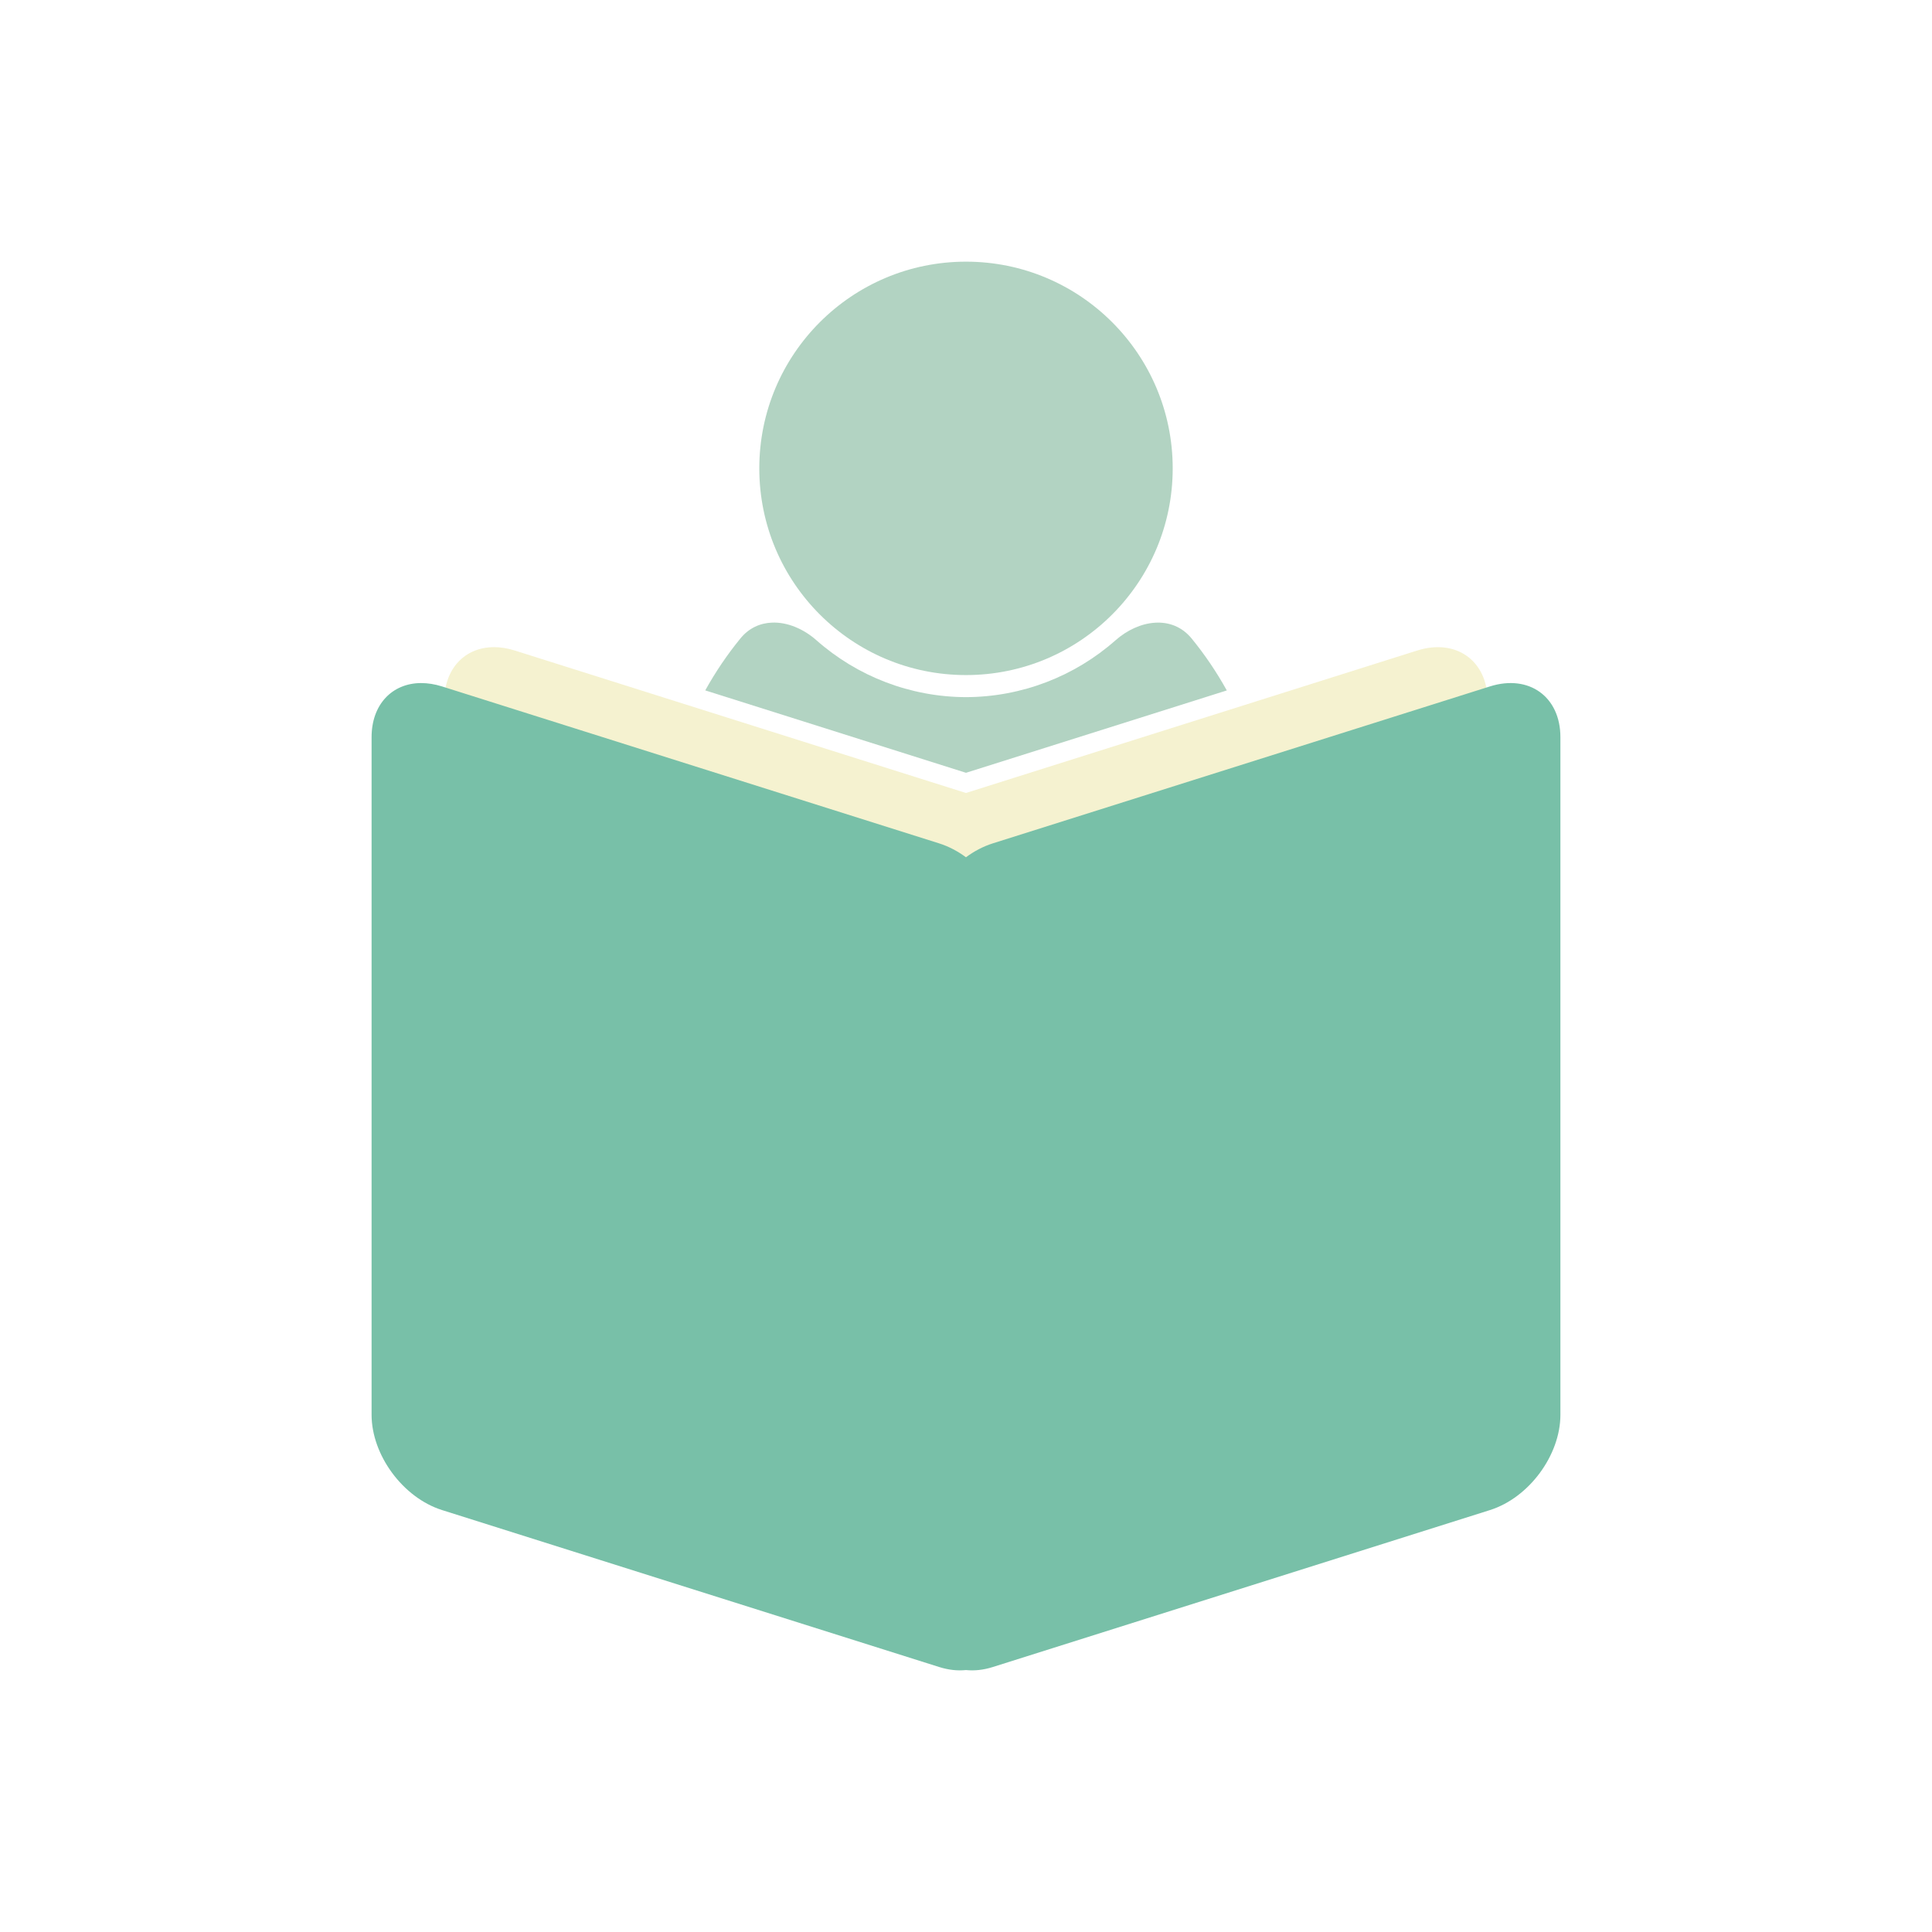
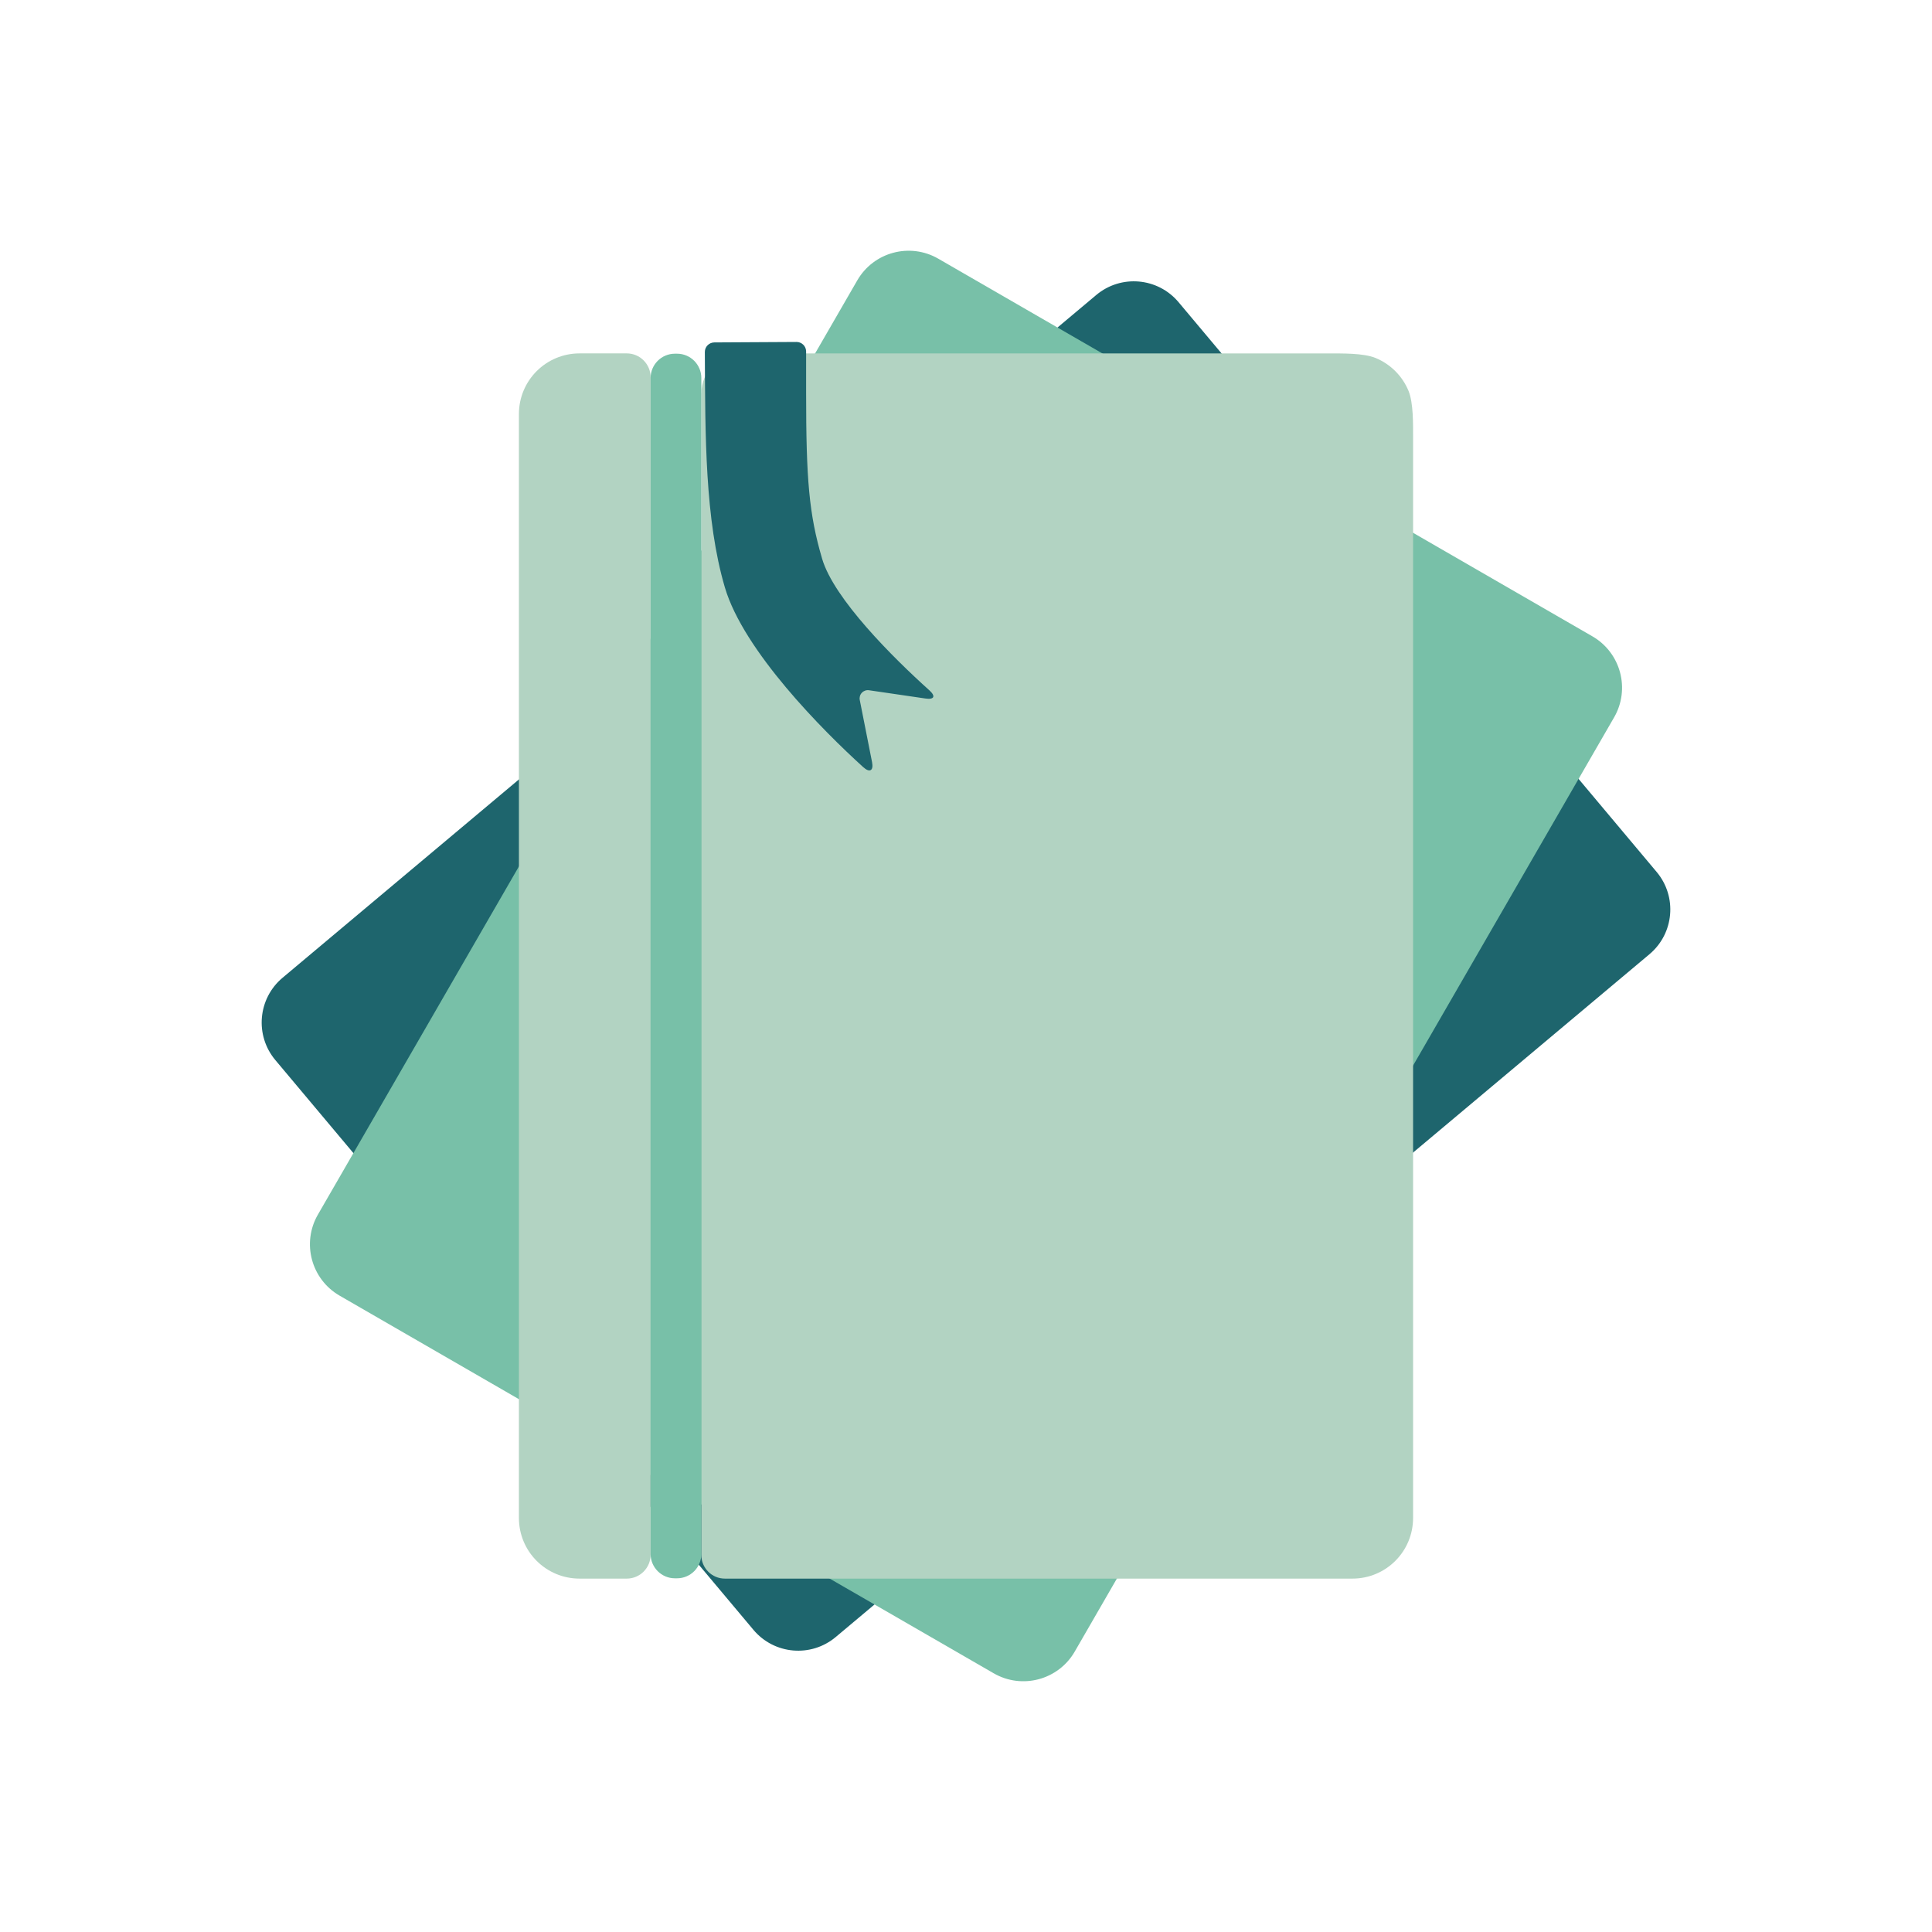
<svg xmlns="http://www.w3.org/2000/svg" width="48" height="48" viewBox="0 0 48 48" version="1.1" id="svg1">
  <defs id="defs1">
    </defs>
  <g id="layer1">
    <g id="layer2" style="display:none">
      <path id="rect1" style="display:inline;fill:none;stroke:#000000;stroke-width:2.5;stroke-dasharray:none;stroke-opacity:1" d="M 16.152,9.27 A 9.204,9.204 0 0 0 9.644,11.965 l -0.02,0.02 a 9.204,9.204 0 0 0 10e-7,13.016 l 1.339,1.339 11.749,11.749 a 1.82,1.82 0 0 1 0.002,0.002 l 0.197,0.197 a 1.539,1.539 0 0 0 2.176,0 l 0.199,-0.199 11.749,-11.749 1.339,-1.339 a 9.204,9.204 0 0 0 10e-7,-13.016 l -0.02,-0.02 a 9.204,9.204 0 0 0 -13.016,2e-6 L 24,13.305 22.661,11.965 A 9.204,9.204 0 0 0 16.152,9.27 Z" />
    </g>
    <g id="layer3" style="display:none;fill:none" transform="matrix(0.7446811,0,0,0.7446811,6.127654,6.127655)">
      <path id="path4" style="display:inline;fill:#000000;stroke:#000000;stroke-width:3.357;stroke-dasharray:none" d="M 22.617,3.838 C 11.508,3.838 2.503,12.843 2.503,23.952 2.503,35.005 11.419,44.063 22.45,44.154 l 0.081,0.003 c 0,0 23.778,0.039 23.069,-0.09 L 40.661,34.921 c -0.308,-0.57 -0.294,-1.487 -0.008,-2.067 1.362,-2.759 2.079,-5.804 2.079,-8.902 C 42.732,12.843 33.726,3.838 22.617,3.838 Z" />
    </g>
    <g id="layer4" style="display:inline">
-       <g id="g11" transform="translate(4.5246161e-8,-5.455419)">
+       <g id="g11" transform="translate(4.5246161e-8,-5.455419)" style="display:none">
        <g id="g30" transform="matrix(1.281294,0,0,1.281294,-6.751056,-16.01302)">
          <g id="g10" transform="matrix(0.7053445,0,0,0.6959742,5.840824,18.8646)" style="display:inline">
            <path id="rect8" style="fill:#f5f2d0;fill-opacity:1;stroke-width:9.222" d="m -13.401,19.084 c 0.829,-0.249 1.429,0.156 1.429,1.072 v 18.877 c 0,1.127 -0.909,2.59 -2.036,3.277 l -9.661,5.888 v 0.016 c 0,1.127 -0.907,2.034 -2.034,2.034 l -1.327,7.8e-5 -1.327,0.809 c -1.127,0.687 -2.036,0.334 -2.036,-0.793 V 50.248 l -9.661,10e-4 c -1.127,0 -2.034,-0.909 -2.034,-2.036 V 29.335 c 0,-1.127 0.907,-2.034 2.034,-2.034 l 13.024,-6.25e-4 13.022,-7.938 c 0.211,-0.129 0.416,-0.221 0.607,-0.279 z" transform="matrix(-0.9524242,0.3047757,0,1,0,0)" />
            <path id="rect7" style="fill:#78c0a8;fill-opacity:1;stroke-width:9.222" d="m -11.301,19.444 c 0.829,-0.249 1.427,0.157 1.427,1.073 v 18.877 c 0,1.127 -0.907,2.589 -2.034,3.276 l -14.349,8.746 c -0.274,0.167 -0.535,0.272 -0.773,0.32 -0.238,0.097 -0.499,0.152 -0.773,0.152 l -14.351,7.03e-4 c -1.127,0 -2.034,-0.909 -2.034,-2.036 V 30.975 c 0,-1.127 0.907,-2.034 2.034,-2.034 l 14.351,-7.03e-4 c 0.274,0 0.535,0.054 0.773,0.151 0.238,-0.242 0.499,-0.455 0.773,-0.622 l 14.349,-8.746 c 0.211,-0.129 0.416,-0.221 0.607,-0.279 z" transform="matrix(-0.9524242,0.3047757,0,1,0,0)" />
          </g>
          <path id="path28" style="fill:#b2d3c2;fill-opacity:1;stroke:none;stroke-width:1.43;stroke-dasharray:none;stroke-opacity:1" d="m 20.238,28.828 c -0.23,0.009 -0.447,0.104 -0.613,0.308 -0.255,0.312 -0.483,0.649 -0.681,1.006 L 24,31.74 29.057,30.143 C 28.859,29.786 28.631,29.449 28.376,29.137 27.995,28.671 27.349,28.773 26.899,29.171 26.108,29.87 25.08,30.27 24,30.273 22.92,30.27 21.892,29.87 21.101,29.171 20.848,28.947 20.533,28.816 20.238,28.828 Z" />
          <circle style="fill:#b2d3c2;fill-opacity:1;stroke:none;stroke-width:3.067;stroke-dasharray:none;stroke-opacity:1" id="path29" cx="24" cy="25.837" r="4.008" />
+         </g>
+       </g>
+       <g id="layer7" style="display:none">
+         <path id="rect30" style="fill:#b3b3b3;fill-opacity:1;stroke:none;stroke-width:3.256;stroke-dasharray:none;stroke-opacity:1" d="m 15.53,10.575 c -0.737,0 -1.329,0.592 -1.329,1.329 v 9.043 a 0.195,0.195 12.499 0 0 0.372,0.082 l 4.503,-9.658 a 0.56,0.56 57.499 0 0 -0.508,-0.797 z m 12.247,0.372 5.225,2.437 A 0.56,0.56 147.501 0 0 33.799,12.875 v -0.971 c 0,-0.737 -0.592,-1.329 -1.329,-1.329 h -4.61 a 0.195,0.195 102.501 0 0 -0.082,0.372 z m 5.65,16.023 -4.503,9.658 a 0.56,0.56 57.499 0 0 0.508,0.797 h 3.038 c 0.737,0 1.329,-0.592 1.329,-1.329 v -9.043 a 0.195,0.195 12.499 0 0 -0.372,-0.082 z M 14.201,35.125 l 0,0.971 c 0,0.737 0.592,1.329 1.329,1.329 h 4.61 a 0.195,0.195 102.501 0 0 0.082,-0.372 l -5.225,-2.437 A 0.56,0.56 147.501 0 0 14.201,35.125 Z" />
+         <path id="rect31" style="fill:#999999;fill-opacity:1;stroke:none;stroke-width:3.097;stroke-dasharray:none;stroke-opacity:1" d="M 21.607,8.904 C 21.114,8.886 20.637,9.158 20.415,9.635 l -2.8,6.007 a 0.421,0.421 47.495 0 0 0.525,0.573 l 9.93,-3.614 a 0.421,0.421 92.502 0 0 0.034,-0.777 L 22.097,9.022 C 21.938,8.948 21.771,8.91 21.607,8.904 Z m 12.929,6.712 1.256,3.449 a 0.421,0.421 2.494 0 0 0.777,0.034 l 0.74,-1.587 c 0.296,-0.635 0.023,-1.386 -0.612,-1.682 l -1.587,-0.74 a 0.421,0.421 137.494 0 0 -0.573,0.525 z m -23.104,13.285 -0.74,1.587 c -0.296,0.635 -0.023,1.386 0.612,1.682 l 1.587,0.74 a 0.421,0.421 137.494 0 0 0.573,-0.525 L 12.208,28.934 a 0.421,0.421 2.494 0 0 -0.777,-0.034 z m 18.428,2.884 -9.93,3.614 a 0.421,0.421 92.502 0 0 -0.034,0.777 l 6.008,2.802 c 0.635,0.296 1.386,0.023 1.682,-0.612 l 2.8,-6.007 a 0.421,0.421 47.495 0 0 -0.525,-0.573 z" />
+         <rect style="fill:#4d4d4d;fill-opacity:1;stroke:none;stroke-width:2.924;stroke-dasharray:none;stroke-opacity:1" id="rect32" width="17.598" height="24.111" x="21.962" y="-26.4" ry="1.194" transform="rotate(70)" />
+       </g>
+       <g id="layer8" style="display:inline">
+         <g id="g48" transform="matrix(1.259941,0,0,1.259941,-6.238581,-6.238582)">
+           <rect style="display:inline;fill:#1e656d;fill-opacity:1;stroke:none;stroke-width:2.819;stroke-dasharray:none;stroke-opacity:1" id="rect38" width="16.97" height="23.25" x="25.327" y="-14.583" ry="1.152" transform="rotate(50)" />
+           <rect style="display:inline;fill:#78c0a8;fill-opacity:1;stroke:none;stroke-width:2.863;stroke-dasharray:none;stroke-opacity:1" id="rect36" width="17.233" height="23.611" x="24.168" y="-3.021" ry="1.17" transform="rotate(30)" />
+           <g id="g40" style="display:inline">
+             <path style="display:inline;fill:#b2d3c2;fill-opacity:1;stroke:none;stroke-width:2.929;stroke-dasharray:none;stroke-opacity:1" d="m 18.781,12.708 v 22.907 a 0.465,0.465 45 0 0 0.465,0.465 h 12.373 c 0.663,0 1.197,-0.534 1.197,-1.197 V 13.588 c 0,-0.26 0.008,-0.691 -0.09,-0.929 -0.121,-0.293 -0.355,-0.527 -0.648,-0.648 -0.239,-0.099 -0.669,-0.09 -0.929,-0.09 H 19.57 a 0.788,0.788 135 0 0 -0.788,0.788 z" id="path48" />
+             <path style="display:inline;fill:#b2d3c2;fill-opacity:1;stroke:none;stroke-width:2.929;stroke-dasharray:none;stroke-opacity:1" d="m 16.381,11.92 c -0.663,0 -1.197,0.534 -1.197,1.197 v 21.766 c 0,0.663 0.534,1.197 1.197,1.197 h 0.93 A 0.471,0.471 135 0 0 17.781,35.609 V 12.391 a 0.471,0.471 45 0 0 -0.471,-0.471 z" id="rect40" />
+             <path id="path41" style="display:inline;fill:#78c0a8;fill-opacity:1;stroke:none;stroke-width:2.926;stroke-dasharray:none;stroke-opacity:1" d="m 17.947,12.405 v 23.19 a 0.479,0.479 45 0 0 0.479,0.479 h 0.042 a 0.479,0.479 135 0 0 0.479,-0.479 V 12.405 a 0.479,0.479 45 0 0 -0.479,-0.479 h -0.042 a 0.479,0.479 135 0 0 -0.479,0.479 z" transform="translate(-0.1660759)" />
+           </g>
+           <path style="baseline-shift:baseline;display:inline;overflow:visible;opacity:1;vector-effect:none;fill:#1e656d;enable-background:accumulate;stop-color:#000000;stop-opacity:1" d="m 22.824,12.618 -1.619,0.009 c -0.105,6.14e-4 -0.189,0.086 -0.188,0.19 0.008,1.646 1.58e-4,3.299 0.395,4.641 0.369,1.252 1.935,2.825 2.728,3.544 0.129,0.117 0.208,0.07 0.174,-0.1 l -0.242,-1.224 a 0.162,0.162 133.578 0 1 0.183,-0.192 l 1.114,0.163 c 0.172,0.025 0.204,-0.046 0.075,-0.162 -0.717,-0.644 -1.881,-1.804 -2.114,-2.593 -0.26,-0.884 -0.316,-1.57 -0.316,-3.277 v -0.811 a 0.188,0.188 44.832 0 0 -0.189,-0.188 z" id="path44" transform="translate(-2.166774,-0.923374)" />
        </g>
      </g>
    </g>
    <g id="layer5" style="display:inline">
      <path id="path51" style="display:none;stroke-width:7.699" d="m 10.408,10.751 0.004,0.004 a 2.586,2.586 25.125 0 0 -0.239,3.12 l 2.248,3.478 a 12.744,12.744 0 0 0 -0.24,0.572 l -0.001,0.001 -4.084,0.877 A 2.586,2.586 0 0 0 6.911,19.407 2.586,2.586 0 0 0 6.059,21.176 h -0.006 l -0.001,0.156 0.001,2.283 -0.001,0.156 0.007,-0.001 a 2.586,2.586 0 0 0 2.036,2.375 l 4.013,0.862 a 12.744,12.744 0 0 0 0.001,0.001 12.744,12.744 0 0 0 0.271,0.668 l -2.269,3.509 a 2.586,2.586 0 0 0 0.239,3.12 l -0.004,0.004 0.11,0.11 1.614,1.614 0.109,0.109 0.004,-0.004 a 2.586,2.586 0 0 0 3.12,0.239 l 3.447,-2.229 a 12.744,12.744 0 0 0 0.664,0.28 12.744,12.744 0 0 0 0.001,0.001 l 0.877,4.087 a 2.586,2.586 25.125 0 0 2.374,2.037 l 0.001,0.007 h 0.155 l 2.283,-0.001 0.156,0.001 v -0.005 a 2.586,2.586 25.125 0 0 2.374,-2.037 l 0.863,-4.015 a 12.744,12.744 0 0 0 0.576,-0.231 l 3.541,2.29 a 2.586,2.586 0 0 0 3.118,-0.238 l 0.004,0.004 0.11,-0.11 1.614,-1.614 0.109,-0.109 -0.004,-0.004 a 2.586,2.586 0 0 0 0.239,-3.12 l -2.21,-3.417 0.001,-0.001 a 12.744,12.744 0 0 0 0.323,-0.757 l 4.087,-0.877 A 2.586,2.586 25.125 0 0 42.047,23.947 l 0.007,-0.001 v -0.155 l -0.001,-2.283 0.001,-0.156 h -0.005 A 2.586,2.586 25.125 0 0 40.011,18.978 l -4.013,-0.862 -0.001,-0.001 a 12.744,12.744 0 0 0 -0.271,-0.668 l 2.269,-3.509 A 2.586,2.586 25.125 0 0 37.755,10.817 l 0.004,-0.004 -0.11,-0.11 -1.614,-1.614 -0.109,-0.109 -0.004,0.004 A 2.586,2.586 25.125 0 0 32.802,8.744 L 29.354,10.973 a 12.744,12.744 0 0 0 -0.664,-0.28 12.744,12.744 0 0 0 -0.001,-0.001 L 27.812,6.605 A 2.586,2.586 0 0 0 25.438,4.568 v -0.006 l -0.156,-0.001 -2.283,0.001 -0.156,-0.001 0.001,0.007 a 2.586,2.586 0 0 0 -1.772,0.852 2.586,2.586 0 0 0 -0.604,1.184 l -0.862,4.013 a 12.744,12.744 0 0 0 -0.764,0.314 L 15.366,8.682 a 2.586,2.586 25.125 0 0 -3.12,0.239 l -0.004,-0.004 -0.109,0.109 -1.616,1.616 z m 8.735,6.901 a 6.944,6.944 0 0 1 9.819,0 6.944,6.944 0 0 1 0,9.819 6.944,6.944 0 0 1 -9.819,0 6.944,6.944 0 0 1 0,-9.819 z" transform="rotate(45,22.28996,23.21743)" />
    </g>
    <g id="layer6" style="display:none">
      <g id="path117" style="display:none;opacity:1;fill:#000000;stroke-width:2.5;stroke-dasharray:none">
        <g id="path129" style="display:inline;opacity:1;fill:#000000;stroke-width:1.039;stroke-dasharray:none" transform="matrix(2.405832,0,0,2.405832,-29.9819,-38.68353)">
          <g id="path135" style="display:inline;opacity:1;fill:#000000;stroke-width:0.933;stroke-dasharray:none" transform="matrix(1.11396,0,0,1.11396,-0.8340136,-3.957154)">
            <path style="baseline-shift:baseline;display:inline;overflow:visible;fill:#000000;stroke:#000000;stroke-width:0.933;stroke-linecap:round;stroke-miterlimit:12;stroke-dasharray:none;stroke-opacity:1;enable-background:accumulate;stop-color:#000000;stop-opacity:1" d="m 21.766,21.431 c -0.538,-0.042 -0.994,0.527 -0.996,1.246 l -0.003,0.956 c -4.74e-4,0.159 -0.131,0.285 -0.289,0.306 -0.167,0.022 -0.101,0.06 -0.528,0.125 -1.107,0.169 -2.27,0.58 -3.25,1.507 -1.556,1.472 -1.365,2.744 -1.471,4.987 -0.048,0.998 0.723,1.845 1.721,1.893 0.999,0.048 1.846,-0.724 1.893,-1.723 0.039,-0.836 0.015,-1.327 -0.004,-1.646 -0.034,-0.556 0.683,-1.236 1.247,-1.366 0.129,-0.03 0.267,-0.056 0.411,-0.078 0.041,-0.006 0.069,-0.012 0.088,-0.018 0.099,-0.029 0.171,0.053 0.17,0.213 l -0.003,0.92 c -0.003,0.93 0.729,1.538 1.355,1.124 l 4.028,-3.236 c 0.561,-0.372 0.564,-1.437 0.005,-1.812 L 22.132,21.563 C 22.018,21.486 21.893,21.442 21.766,21.431 Z" id="path1" />
          </g>
          <g id="g133" style="fill:#000000;stroke-width:1.039;stroke-dasharray:none" />
        </g>
      </g>
      <path id="path5" style="display:inline;fill:#000000;stroke:#000000;stroke-width:2.5;stroke-dasharray:none" d="m 23,9.029 a 1.868,1.868 0 0 0 -1.812,1.422 l -1.033,4.201 a 10.317,10.317 0 0 0 -0.045,0.018 l -3.699,-2.24 a 1.868,1.868 0 0 0 -2.289,0.279 l -0.215,0.213 -0.984,0.984 -0.215,0.215 a 1.868,1.868 0 0 0 -0.275,2.287 l 2.164,3.576 a 10.317,10.317 0 0 0 -0.09,0.207 L 10.451,21.188 a 1.868,1.868 0 0 0 -1.422,1.814 v 0.303 1.391 0.303 A 1.868,1.868 0 0 0 10.451,26.812 l 3.855,0.947 a 10.317,10.317 0 0 0 0.174,0.445 l -2.049,3.387 a 1.868,1.868 0 0 0 0.275,2.287 l 0.215,0.215 0.984,0.984 0.215,0.213 a 1.868,1.868 0 0 0 2.289,0.279 l 3.266,-1.979 a 10.317,10.317 0 0 0 0.602,0.256 L 21.188,37.549 A 1.868,1.868 0 0 0 23,38.971 H 23.303 24.697 25 a 1.868,1.868 0 0 0 1.812,-1.422 l 0.91,-3.701 a 10.317,10.317 0 0 0 0.602,-0.256 h 0.002 l 3.264,1.979 a 1.868,1.868 0 0 0 2.289,-0.279 l 0.215,-0.213 0.984,-0.984 0.215,-0.215 a 1.868,1.868 0 0 0 0.275,-2.287 l -2.049,-3.387 a 10.317,10.317 0 0 0 0.174,-0.445 L 37.549,26.812 a 1.868,1.868 0 0 0 1.422,-1.814 V 24.695 23.305 23.002 A 1.868,1.868 0 0 0 37.549,21.188 l -4.055,-0.998 a 10.317,10.317 0 0 0 -0.09,-0.205 l 2.164,-3.576 a 1.868,1.868 0 0 0 -0.275,-2.287 L 35.078,13.906 34.094,12.922 33.879,12.709 a 1.868,1.868 0 0 0 -2.289,-0.279 l -3.699,2.24 a 10.317,10.317 0 0 0 -0.045,-0.018 L 26.812,10.451 A 1.868,1.868 0 0 0 25,9.029 H 24.697 23.303 Z M 24,20.273 A 3.727,3.727 0 0 1 27.727,24 3.727,3.727 0 0 1 24,27.727 3.727,3.727 0 0 1 20.273,24 3.727,3.727 0 0 1 24,20.273 Z" />
      <circle style="fill:none;stroke:#000000;stroke-width:2.5;stroke-dasharray:none;stroke-opacity:1" id="path27" cx="24" cy="24" r="3.727" />
    </g>
  </g>
</svg>
